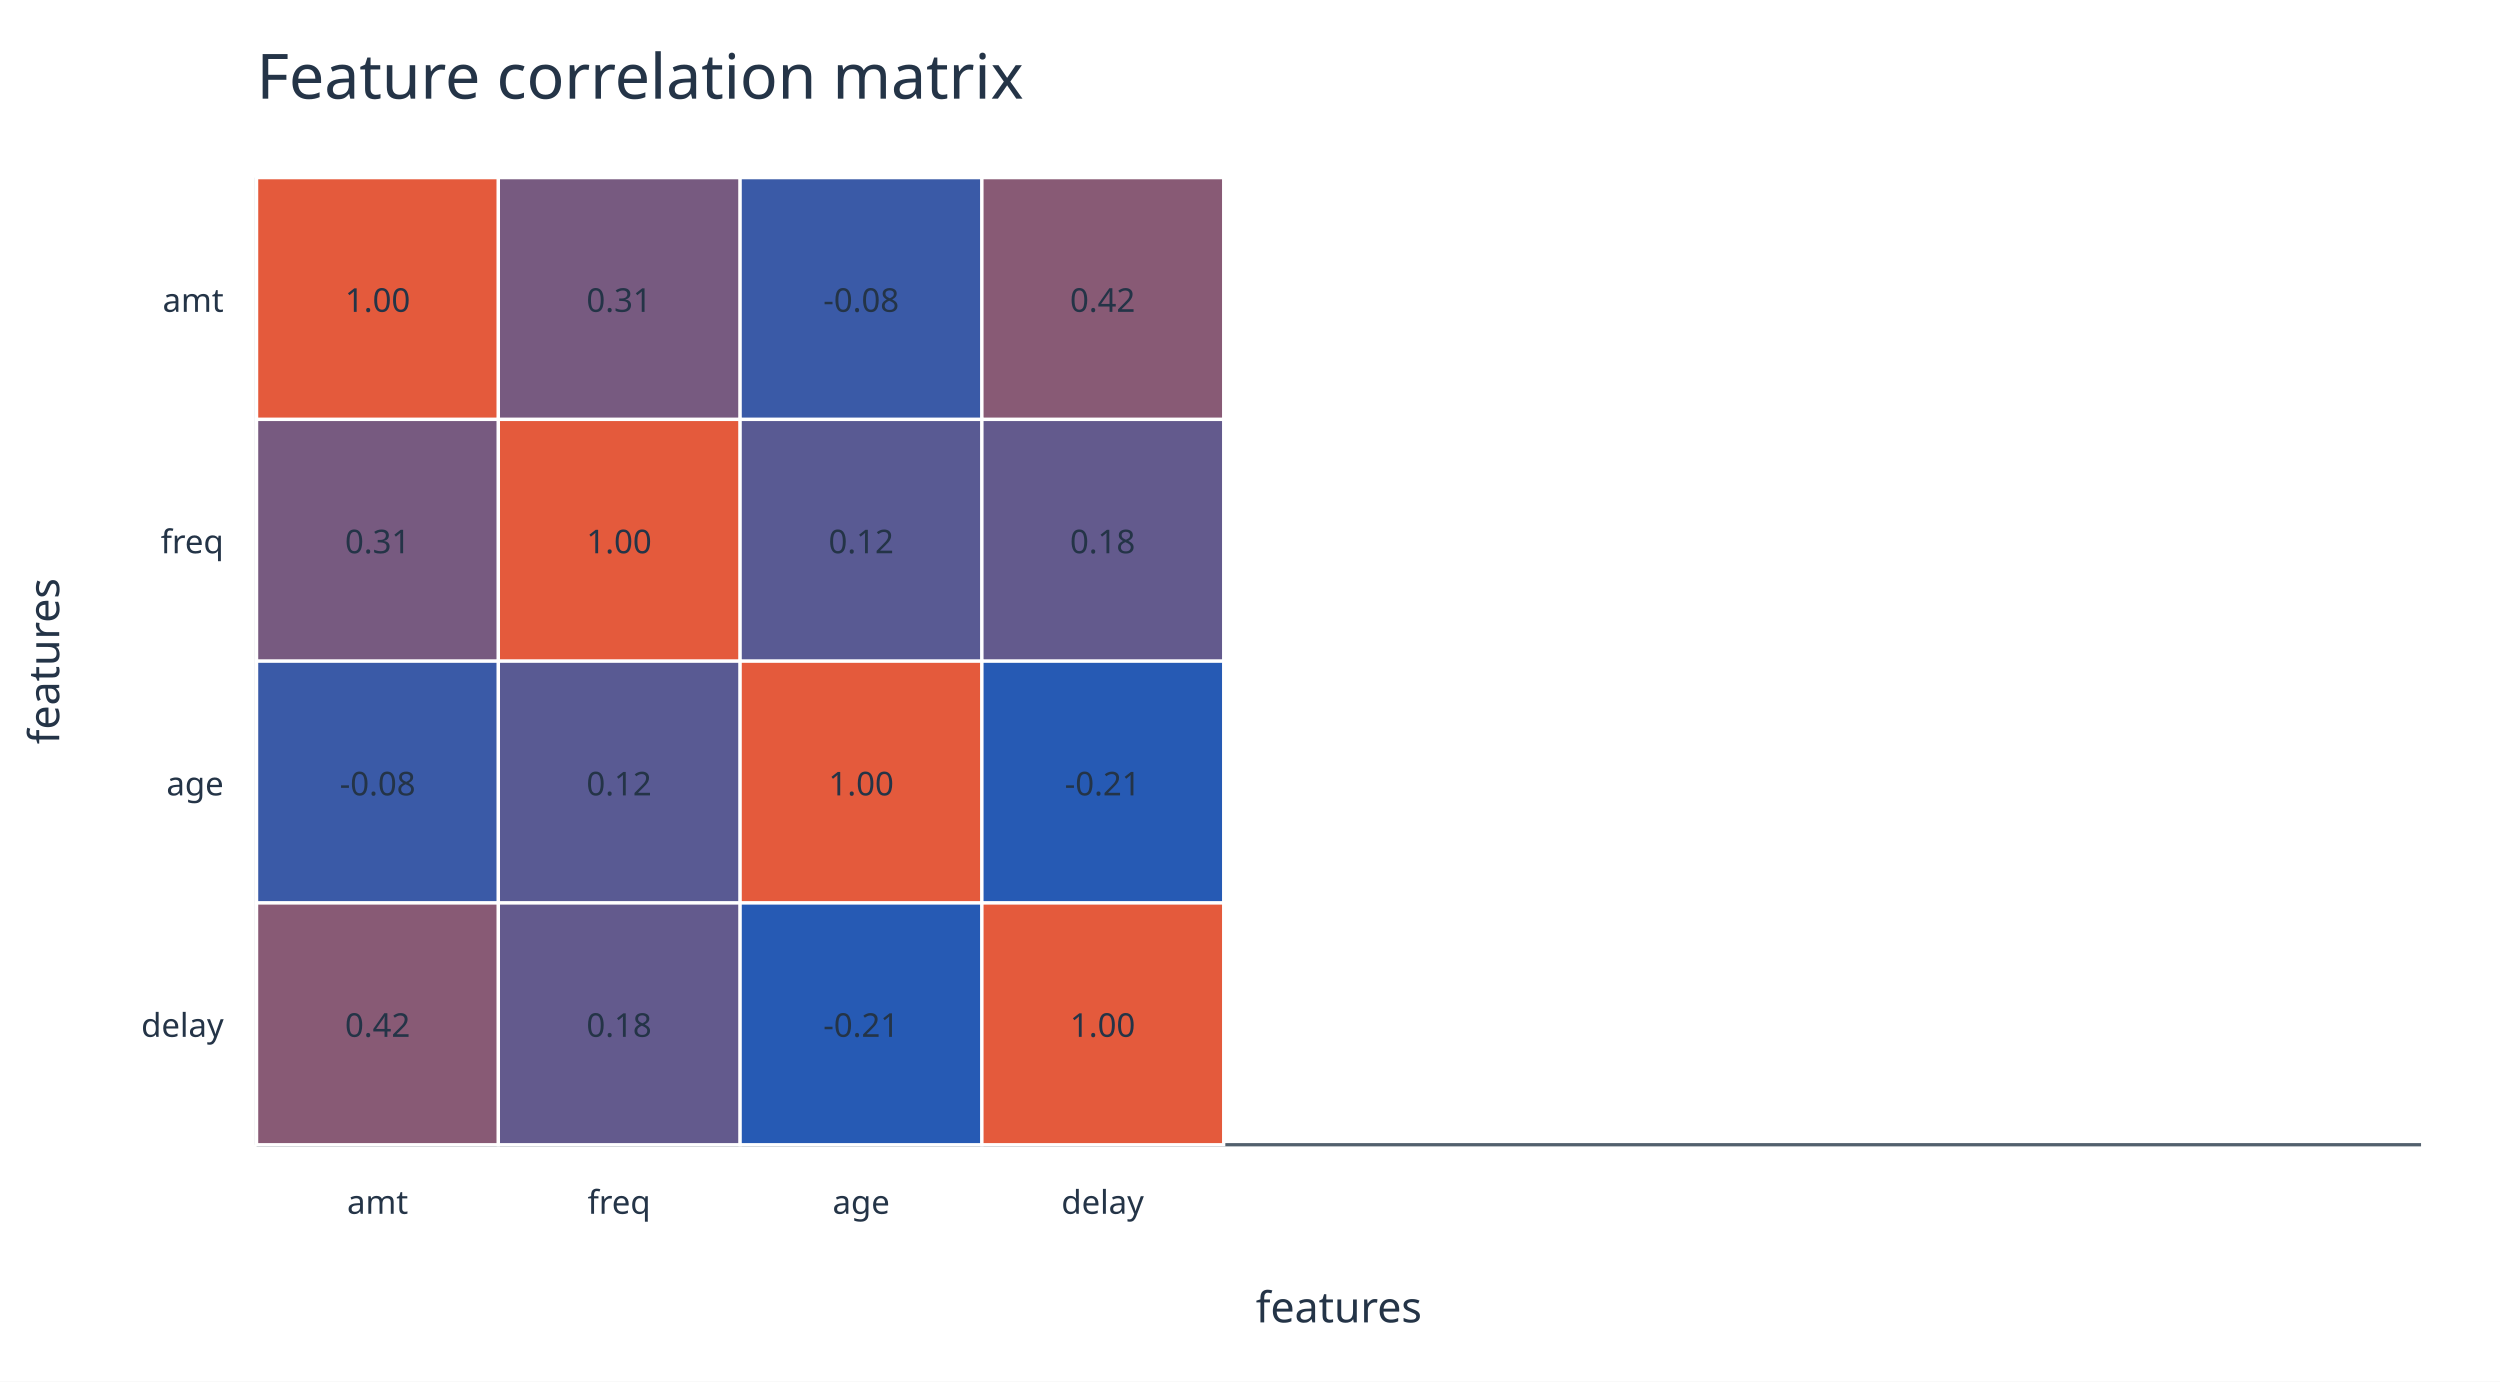
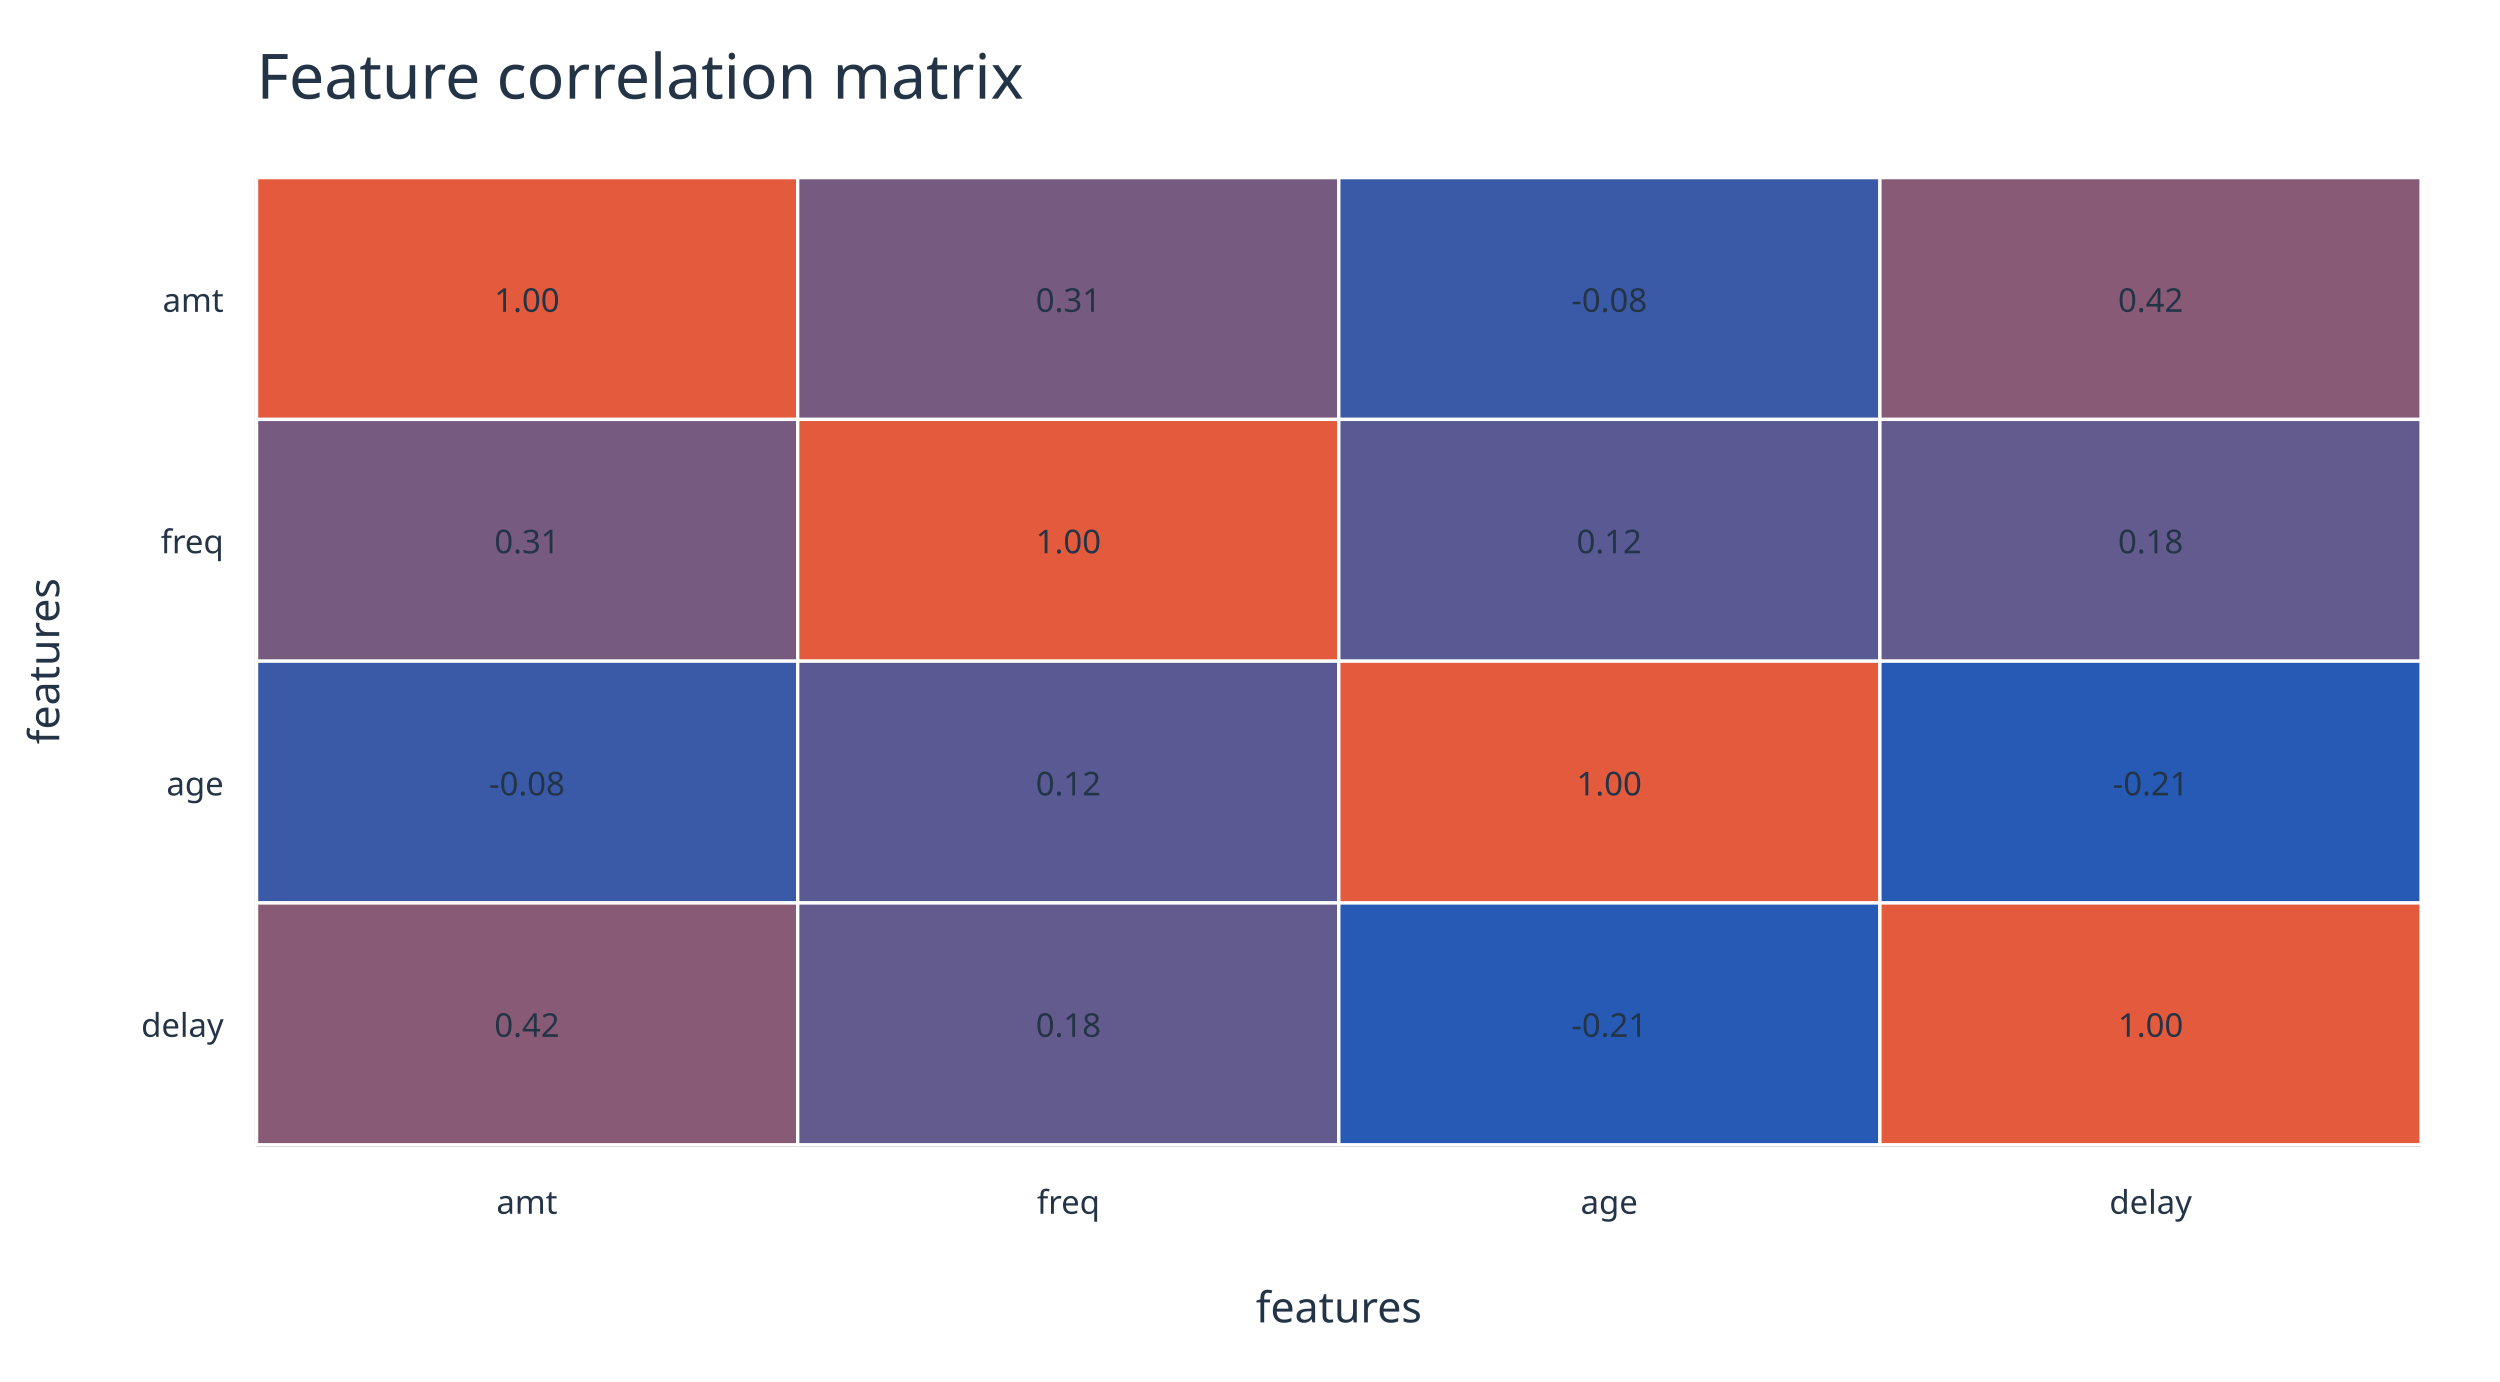
<svg xmlns="http://www.w3.org/2000/svg" viewBox="0 0 760 420">
  <rect width="100%" height="100%" fill="#ffffff" />
  <text x="78.0" y="30.0" font-family="sans-serif" font-size="19" text-anchor="start" fill="#243447">Feature correlation matrix</text>
  <line x1="78" y1="54" x2="78" y2="348" stroke="#52606d" />
  <line x1="78" y1="348" x2="736" y2="348" stroke="#52606d" />
  <text x="407.0" y="402.0" font-family="sans-serif" font-size="13" text-anchor="middle" fill="#243447">features</text>
  <text x="18" y="201.0" font-family="sans-serif" font-size="13" text-anchor="middle" transform="rotate(-90 18 201.0)" fill="#243447">features</text>
-   <rect x="78.0" y="54.0" width="73.5" height="73.5" fill="rgb(228,90,60)" stroke="white" />
-   <text x="114.8" y="94.8" font-family="sans-serif" font-size="10" text-anchor="middle" fill="#243447">1.00</text>
-   <rect x="151.5" y="54.0" width="73.5" height="73.5" fill="rgb(119,90,128)" stroke="white" />
-   <text x="188.2" y="94.8" font-family="sans-serif" font-size="10" text-anchor="middle" fill="#243447">0.31</text>
-   <rect x="225.0" y="54.0" width="73.5" height="73.5" fill="rgb(58,90,167)" stroke="white" />
-   <text x="261.8" y="94.8" font-family="sans-serif" font-size="10" text-anchor="middle" fill="#243447">-0.08</text>
-   <rect x="298.5" y="54.0" width="73.5" height="73.5" fill="rgb(136,90,117)" stroke="white" />
-   <text x="335.2" y="94.8" font-family="sans-serif" font-size="10" text-anchor="middle" fill="#243447">0.42</text>
-   <rect x="78.0" y="127.5" width="73.5" height="73.5" fill="rgb(119,90,128)" stroke="white" />
-   <text x="114.8" y="168.2" font-family="sans-serif" font-size="10" text-anchor="middle" fill="#243447">0.31</text>
-   <rect x="151.5" y="127.5" width="73.5" height="73.5" fill="rgb(228,90,60)" stroke="white" />
-   <text x="188.2" y="168.2" font-family="sans-serif" font-size="10" text-anchor="middle" fill="#243447">1.00</text>
-   <rect x="225.0" y="127.5" width="73.5" height="73.5" fill="rgb(89,90,147)" stroke="white" />
-   <text x="261.8" y="168.2" font-family="sans-serif" font-size="10" text-anchor="middle" fill="#243447">0.12</text>
-   <rect x="298.5" y="127.5" width="73.5" height="73.5" fill="rgb(99,90,141)" stroke="white" />
-   <text x="335.2" y="168.2" font-family="sans-serif" font-size="10" text-anchor="middle" fill="#243447">0.18</text>
-   <rect x="78.0" y="201.0" width="73.5" height="73.5" fill="rgb(58,90,167)" stroke="white" />
-   <text x="114.8" y="241.8" font-family="sans-serif" font-size="10" text-anchor="middle" fill="#243447">-0.08</text>
-   <rect x="151.5" y="201.0" width="73.5" height="73.5" fill="rgb(89,90,147)" stroke="white" />
-   <text x="188.2" y="241.8" font-family="sans-serif" font-size="10" text-anchor="middle" fill="#243447">0.12</text>
-   <rect x="225.0" y="201.0" width="73.5" height="73.5" fill="rgb(228,90,60)" stroke="white" />
-   <text x="261.8" y="241.8" font-family="sans-serif" font-size="10" text-anchor="middle" fill="#243447">1.00</text>
-   <rect x="298.5" y="201.0" width="73.5" height="73.5" fill="rgb(38,90,180)" stroke="white" />
-   <text x="335.2" y="241.8" font-family="sans-serif" font-size="10" text-anchor="middle" fill="#243447">-0.21</text>
-   <rect x="78.0" y="274.5" width="73.5" height="73.5" fill="rgb(136,90,117)" stroke="white" />
-   <text x="114.8" y="315.2" font-family="sans-serif" font-size="10" text-anchor="middle" fill="#243447">0.42</text>
-   <rect x="151.5" y="274.5" width="73.5" height="73.5" fill="rgb(99,90,141)" stroke="white" />
-   <text x="188.2" y="315.2" font-family="sans-serif" font-size="10" text-anchor="middle" fill="#243447">0.18</text>
-   <rect x="225.0" y="274.5" width="73.5" height="73.5" fill="rgb(38,90,180)" stroke="white" />
-   <text x="261.8" y="315.2" font-family="sans-serif" font-size="10" text-anchor="middle" fill="#243447">-0.21</text>
-   <rect x="298.5" y="274.5" width="73.5" height="73.5" fill="rgb(228,90,60)" stroke="white" />
-   <text x="335.2" y="315.2" font-family="sans-serif" font-size="10" text-anchor="middle" fill="#243447">1.00</text>
-   <text x="114.8" y="369.0" font-family="sans-serif" font-size="10" text-anchor="middle" fill="#243447">amt</text>
+   <rect x="78.0" y="54.0" width="164.5" height="73.5" fill="rgb(228,90,60)" stroke="white" />
+   <text x="160.2" y="94.8" font-family="sans-serif" font-size="10" text-anchor="middle" fill="#243447">1.00</text>
+   <rect x="242.5" y="54.0" width="164.5" height="73.5" fill="rgb(119,90,128)" stroke="white" />
+   <text x="324.8" y="94.8" font-family="sans-serif" font-size="10" text-anchor="middle" fill="#243447">0.31</text>
+   <rect x="407.0" y="54.0" width="164.5" height="73.5" fill="rgb(58,90,167)" stroke="white" />
+   <text x="489.2" y="94.8" font-family="sans-serif" font-size="10" text-anchor="middle" fill="#243447">-0.08</text>
+   <rect x="571.5" y="54.0" width="164.5" height="73.5" fill="rgb(136,90,117)" stroke="white" />
+   <text x="653.8" y="94.8" font-family="sans-serif" font-size="10" text-anchor="middle" fill="#243447">0.42</text>
+   <rect x="78.0" y="127.5" width="164.5" height="73.5" fill="rgb(119,90,128)" stroke="white" />
+   <text x="160.2" y="168.2" font-family="sans-serif" font-size="10" text-anchor="middle" fill="#243447">0.31</text>
+   <rect x="242.5" y="127.5" width="164.5" height="73.5" fill="rgb(228,90,60)" stroke="white" />
+   <text x="324.8" y="168.2" font-family="sans-serif" font-size="10" text-anchor="middle" fill="#243447">1.00</text>
+   <rect x="407.0" y="127.5" width="164.5" height="73.5" fill="rgb(89,90,147)" stroke="white" />
+   <text x="489.2" y="168.2" font-family="sans-serif" font-size="10" text-anchor="middle" fill="#243447">0.12</text>
+   <rect x="571.5" y="127.5" width="164.5" height="73.5" fill="rgb(99,90,141)" stroke="white" />
+   <text x="653.8" y="168.2" font-family="sans-serif" font-size="10" text-anchor="middle" fill="#243447">0.18</text>
+   <rect x="78.0" y="201.0" width="164.5" height="73.5" fill="rgb(58,90,167)" stroke="white" />
+   <text x="160.2" y="241.8" font-family="sans-serif" font-size="10" text-anchor="middle" fill="#243447">-0.08</text>
+   <rect x="242.5" y="201.0" width="164.5" height="73.5" fill="rgb(89,90,147)" stroke="white" />
+   <text x="324.8" y="241.8" font-family="sans-serif" font-size="10" text-anchor="middle" fill="#243447">0.12</text>
+   <rect x="407.0" y="201.0" width="164.5" height="73.5" fill="rgb(228,90,60)" stroke="white" />
+   <text x="489.2" y="241.8" font-family="sans-serif" font-size="10" text-anchor="middle" fill="#243447">1.00</text>
+   <rect x="571.5" y="201.0" width="164.5" height="73.5" fill="rgb(38,90,180)" stroke="white" />
+   <text x="653.8" y="241.8" font-family="sans-serif" font-size="10" text-anchor="middle" fill="#243447">-0.21</text>
+   <rect x="78.0" y="274.5" width="164.5" height="73.5" fill="rgb(136,90,117)" stroke="white" />
+   <text x="160.2" y="315.2" font-family="sans-serif" font-size="10" text-anchor="middle" fill="#243447">0.42</text>
+   <rect x="242.5" y="274.5" width="164.5" height="73.5" fill="rgb(99,90,141)" stroke="white" />
+   <text x="324.8" y="315.2" font-family="sans-serif" font-size="10" text-anchor="middle" fill="#243447">0.18</text>
+   <rect x="407.0" y="274.5" width="164.5" height="73.5" fill="rgb(38,90,180)" stroke="white" />
+   <text x="489.2" y="315.2" font-family="sans-serif" font-size="10" text-anchor="middle" fill="#243447">-0.21</text>
+   <rect x="571.5" y="274.5" width="164.5" height="73.5" fill="rgb(228,90,60)" stroke="white" />
+   <text x="653.8" y="315.2" font-family="sans-serif" font-size="10" text-anchor="middle" fill="#243447">1.00</text>
+   <text x="160.2" y="369.0" font-family="sans-serif" font-size="10" text-anchor="middle" fill="#243447">amt</text>
  <text x="68.0" y="94.8" font-family="sans-serif" font-size="10" text-anchor="end" fill="#243447">amt</text>
-   <text x="188.2" y="369.0" font-family="sans-serif" font-size="10" text-anchor="middle" fill="#243447">freq</text>
+   <text x="324.8" y="369.0" font-family="sans-serif" font-size="10" text-anchor="middle" fill="#243447">freq</text>
  <text x="68.0" y="168.2" font-family="sans-serif" font-size="10" text-anchor="end" fill="#243447">freq</text>
-   <text x="261.8" y="369.0" font-family="sans-serif" font-size="10" text-anchor="middle" fill="#243447">age</text>
+   <text x="489.2" y="369.0" font-family="sans-serif" font-size="10" text-anchor="middle" fill="#243447">age</text>
  <text x="68.0" y="241.8" font-family="sans-serif" font-size="10" text-anchor="end" fill="#243447">age</text>
-   <text x="335.2" y="369.0" font-family="sans-serif" font-size="10" text-anchor="middle" fill="#243447">delay</text>
+   <text x="653.8" y="369.0" font-family="sans-serif" font-size="10" text-anchor="middle" fill="#243447">delay</text>
  <text x="68.0" y="315.2" font-family="sans-serif" font-size="10" text-anchor="end" fill="#243447">delay</text>
</svg>
